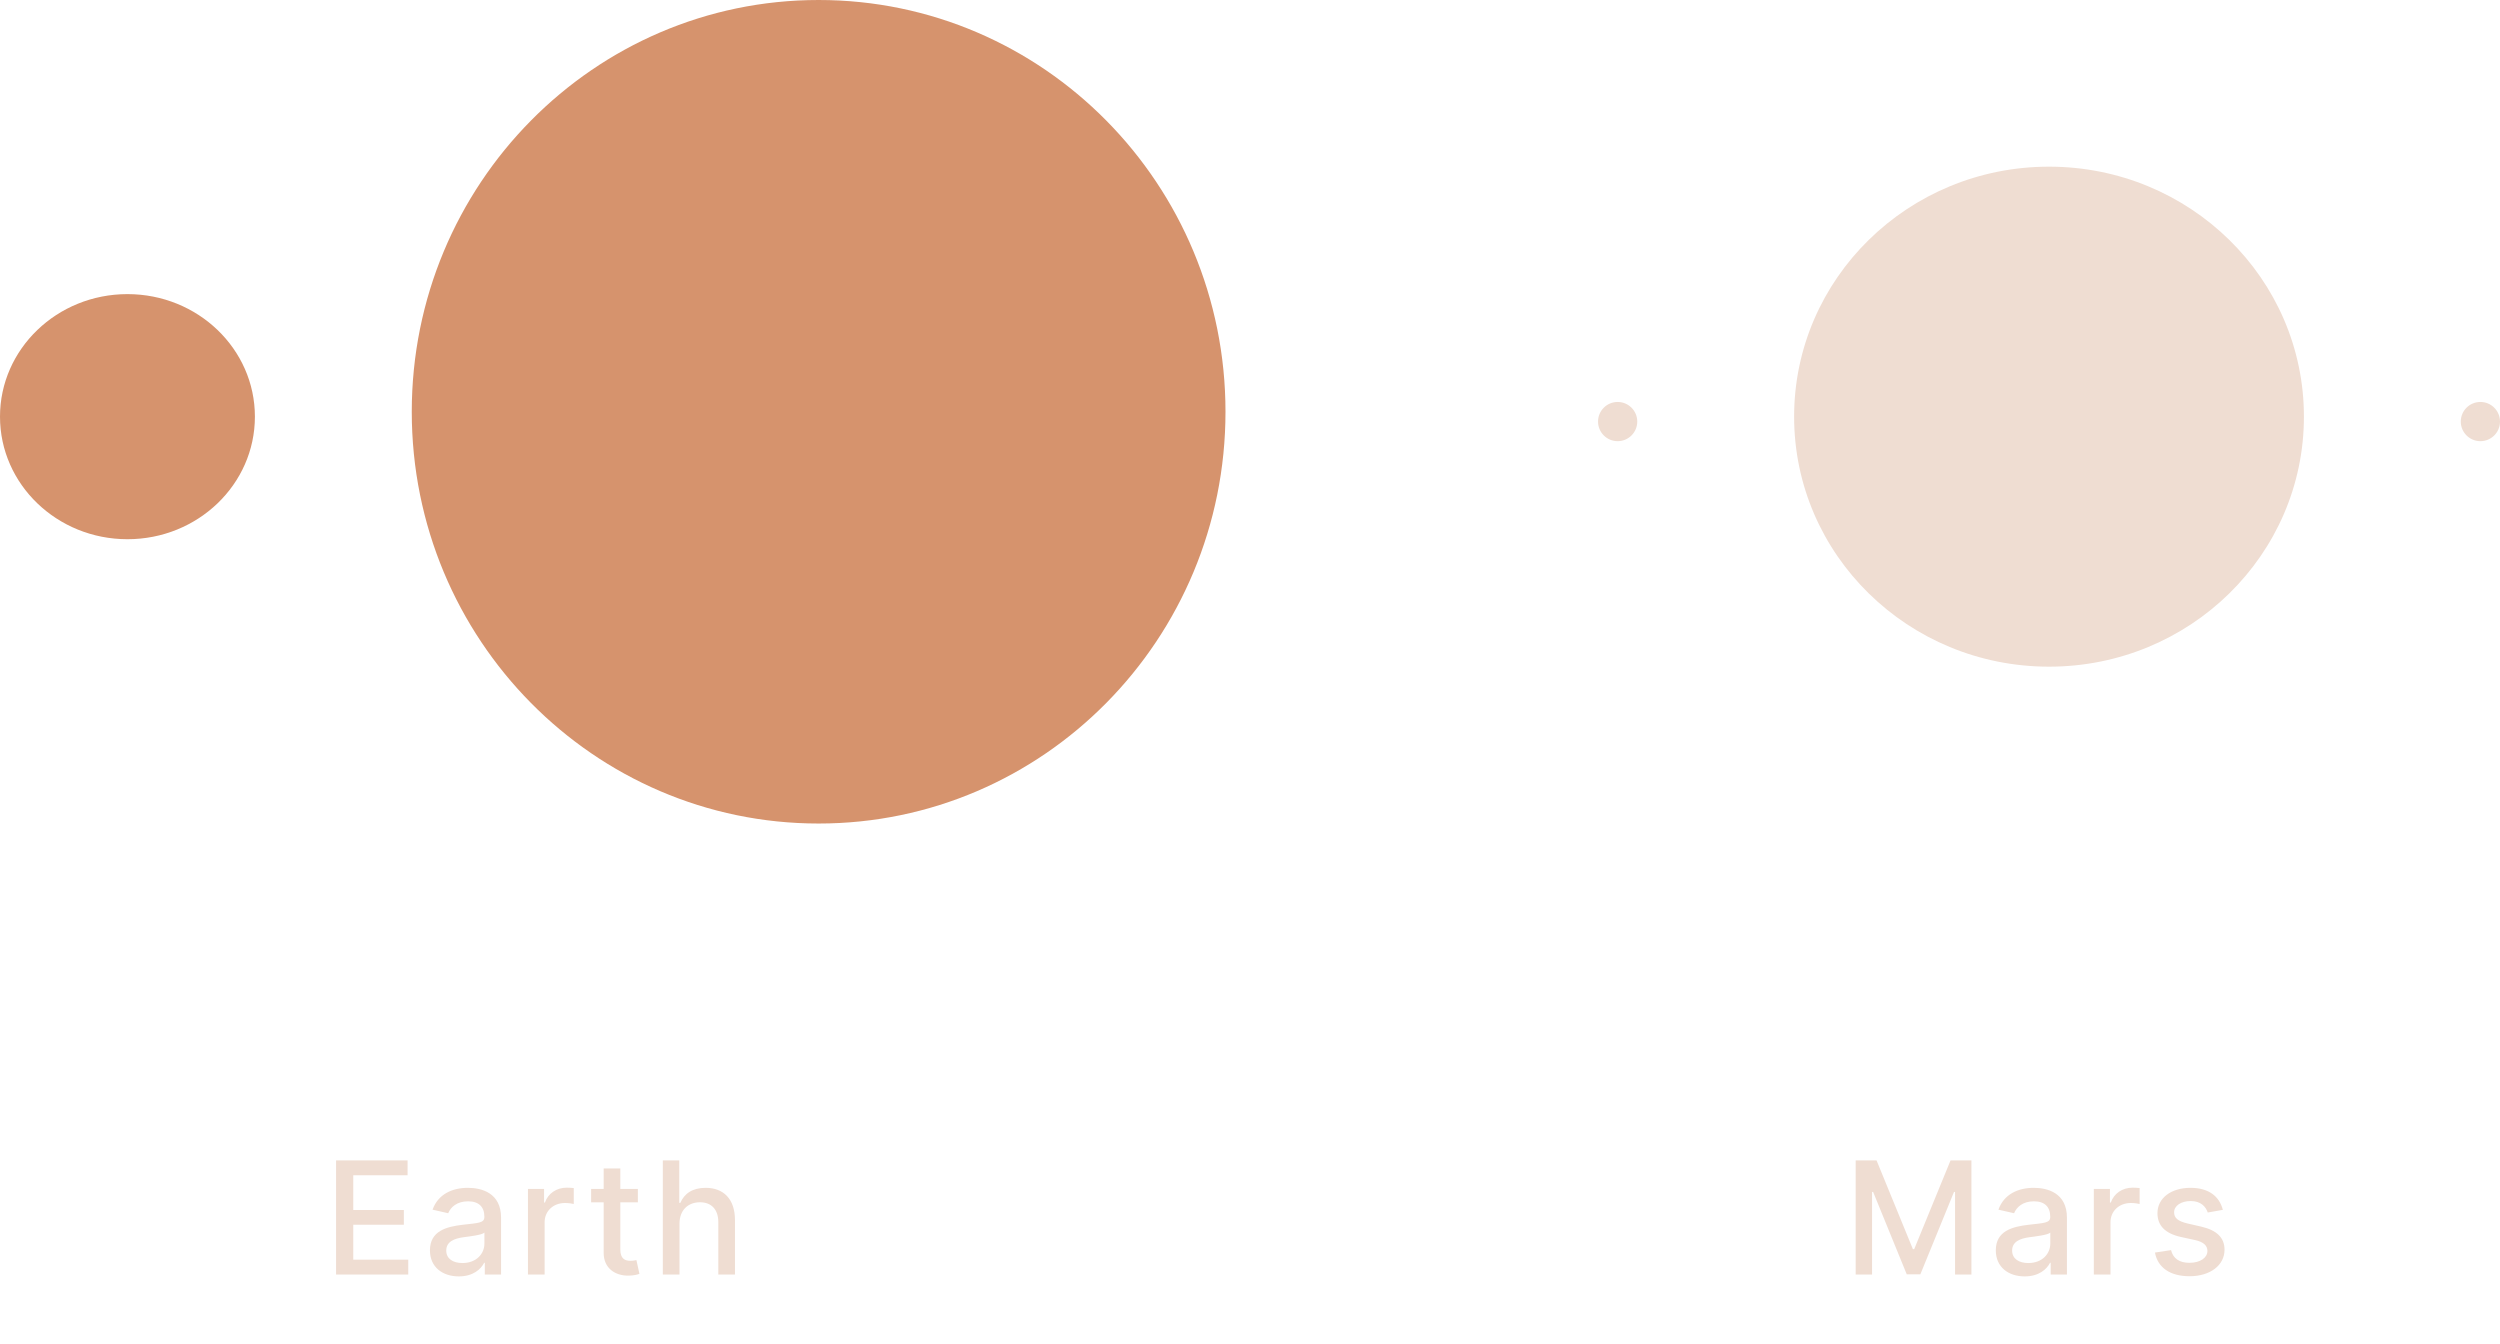
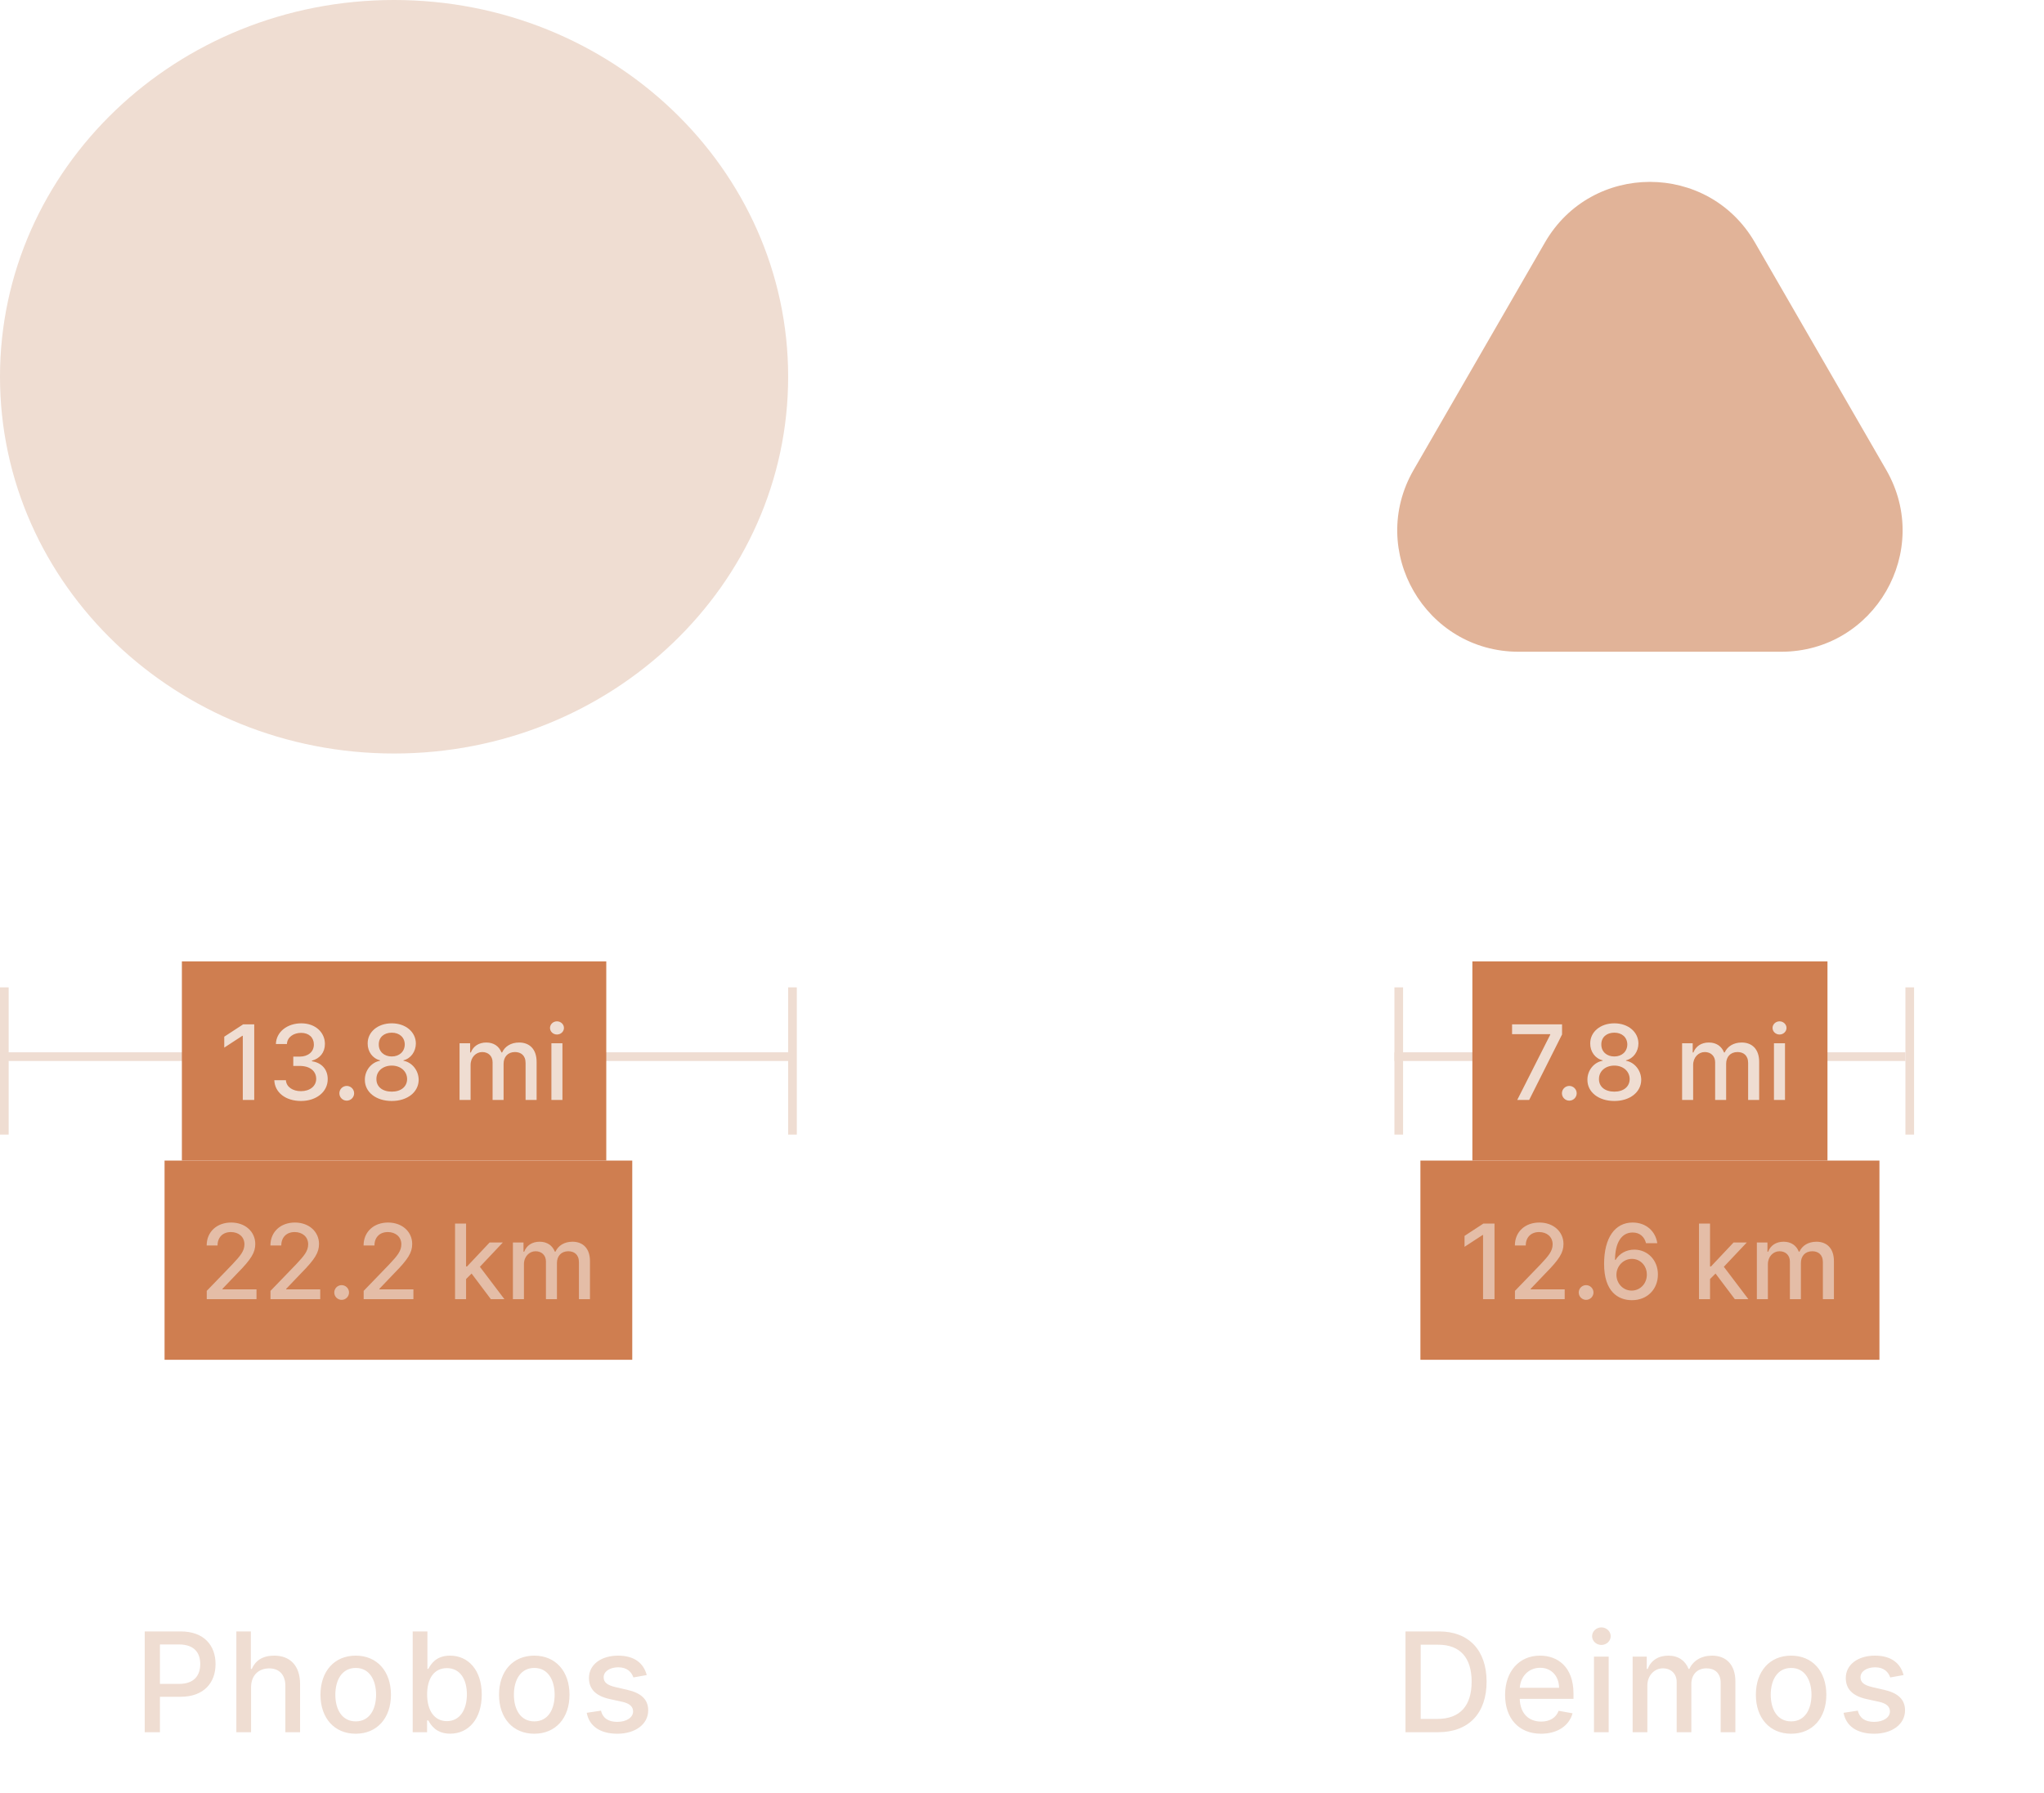
- <svg xmlns="http://www.w3.org/2000/svg" width="255" height="137" viewBox="0 0 255 137" fill="none">
-   <path d="M34.278 130H41.642V128.489H36.034V124.926H41.193V123.42H36.034V119.875H41.574V118.364H34.278V130ZM46.802 130.193C48.246 130.193 49.058 129.46 49.382 128.807H49.45V130H51.109V124.205C51.109 121.665 49.109 121.159 47.723 121.159C46.143 121.159 44.689 121.795 44.121 123.386L45.717 123.75C45.967 123.131 46.604 122.534 47.746 122.534C48.842 122.534 49.405 123.108 49.405 124.097V124.136C49.405 124.756 48.768 124.744 47.2 124.926C45.547 125.119 43.854 125.551 43.854 127.534C43.854 129.25 45.143 130.193 46.802 130.193ZM47.172 128.83C46.212 128.83 45.518 128.398 45.518 127.557C45.518 126.648 46.325 126.324 47.308 126.193C47.859 126.119 49.166 125.972 49.41 125.727V126.852C49.41 127.886 48.587 128.83 47.172 128.83ZM53.852 130H55.551V124.67C55.551 123.528 56.432 122.705 57.636 122.705C57.988 122.705 58.386 122.767 58.523 122.807V121.182C58.352 121.159 58.017 121.142 57.801 121.142C56.778 121.142 55.903 121.722 55.585 122.659H55.494V121.273H53.852V130ZM65.062 121.273H63.272V119.182H61.574V121.273H60.295V122.636H61.574V127.79C61.568 129.375 62.778 130.142 64.119 130.114C64.659 130.108 65.022 130.006 65.221 129.932L64.914 128.528C64.801 128.551 64.591 128.602 64.318 128.602C63.767 128.602 63.272 128.42 63.272 127.438V122.636H65.062V121.273ZM69.308 124.818C69.308 123.426 70.189 122.631 71.399 122.631C72.569 122.631 73.268 123.375 73.268 124.653V130H74.967V124.449C74.967 122.273 73.774 121.159 71.978 121.159C70.62 121.159 69.802 121.75 69.393 122.693H69.285V118.364H67.609V130H69.308V124.818Z" fill="#EFDDD2" />
-   <path d="M189.278 118.364V130H190.949V121.574H191.057L194.489 129.983H195.875L199.307 121.58H199.415V130H201.085V118.364H198.955L195.25 127.409H195.114L191.409 118.364H189.278ZM206.521 130.193C207.964 130.193 208.777 129.46 209.101 128.807H209.169V130H210.828V124.205C210.828 121.665 208.828 121.159 207.442 121.159C205.862 121.159 204.408 121.795 203.839 123.386L205.436 123.75C205.686 123.131 206.322 122.534 207.464 122.534C208.561 122.534 209.123 123.108 209.123 124.097V124.136C209.123 124.756 208.487 124.744 206.919 124.926C205.266 125.119 203.572 125.551 203.572 127.534C203.572 129.25 204.862 130.193 206.521 130.193ZM206.891 128.83C205.93 128.83 205.237 128.398 205.237 127.557C205.237 126.648 206.044 126.324 207.027 126.193C207.578 126.119 208.885 125.972 209.129 125.727V126.852C209.129 127.886 208.305 128.83 206.891 128.83ZM213.571 130H215.27V124.67C215.27 123.528 216.15 122.705 217.355 122.705C217.707 122.705 218.105 122.767 218.241 122.807V121.182C218.071 121.159 217.736 121.142 217.52 121.142C216.497 121.142 215.622 121.722 215.304 122.659H215.213V121.273H213.571V130ZM226.731 123.403C226.379 122.045 225.316 121.159 223.43 121.159C221.458 121.159 220.061 122.199 220.061 123.744C220.061 124.983 220.811 125.807 222.447 126.17L223.924 126.494C224.765 126.682 225.157 127.057 225.157 127.602C225.157 128.278 224.436 128.807 223.322 128.807C222.305 128.807 221.652 128.369 221.447 127.511L219.805 127.761C220.089 129.307 221.373 130.176 223.333 130.176C225.441 130.176 226.902 129.057 226.902 127.477C226.902 126.244 226.118 125.483 224.515 125.114L223.129 124.795C222.169 124.568 221.754 124.244 221.76 123.653C221.754 122.983 222.481 122.506 223.447 122.506C224.504 122.506 224.993 123.091 225.191 123.676L226.731 123.403Z" fill="#EFDDD2" />
-   <ellipse cx="83.5" cy="42" rx="41.5" ry="42" fill="#D6936D" />
-   <circle r="2" transform="matrix(-1 0 0 1 253 43)" fill="#EFDDD2" />
-   <circle r="2" transform="matrix(-1 0 0 1 165 43)" fill="#EFDDD2" />
-   <ellipse cx="209" cy="42.5" rx="26" ry="25.5" fill="#EFDDD2" />
-   <ellipse cx="13" cy="42.5" rx="13" ry="12.5" fill="#D6936D" />
+ <svg xmlns="http://www.w3.org/2000/svg" width="236" height="207" viewBox="0 0 236 207" fill="none">
+   <line x1="0.5" y1="114" x2="0.5" y2="131" stroke="#EFDDD2" />
+   <line y1="122" x2="91" y2="122" stroke="#EFDDD2" />
+   <line x1="91.5" y1="114" x2="91.5" y2="131" stroke="#EFDDD2" />
+   <rect width="49" height="23" transform="translate(21 111)" fill="#CF7E50" />
+   <path d="M29.354 118.273H28.071L25.893 119.696V120.957L27.982 119.594H28.033V127H29.354V118.273ZM34.753 127.119C36.534 127.119 37.842 126.054 37.838 124.605C37.842 123.501 37.173 122.709 36.014 122.53V122.462C36.926 122.227 37.519 121.511 37.514 120.531C37.519 119.249 36.466 118.153 34.787 118.153C33.185 118.153 31.898 119.121 31.855 120.54H33.129C33.159 119.739 33.913 119.253 34.77 119.253C35.66 119.253 36.244 119.794 36.24 120.599C36.244 121.443 35.567 121.997 34.599 121.997H33.862V123.071H34.599C35.81 123.071 36.508 123.685 36.508 124.562C36.508 125.411 35.771 125.986 34.744 125.986C33.798 125.986 33.061 125.5 33.01 124.724H31.672C31.727 126.148 32.989 127.119 34.753 127.119ZM40.036 127.081C40.5 127.081 40.888 126.702 40.888 126.229C40.888 125.764 40.5 125.381 40.036 125.381C39.567 125.381 39.184 125.764 39.184 126.229C39.184 126.702 39.567 127.081 40.036 127.081ZM45.234 127.119C47.049 127.119 48.332 126.088 48.34 124.673C48.332 123.574 47.56 122.649 46.584 122.474V122.423C47.432 122.219 48.008 121.422 48.016 120.48C48.008 119.146 46.832 118.153 45.234 118.153C43.619 118.153 42.443 119.146 42.451 120.48C42.443 121.418 43.018 122.219 43.883 122.423V122.474C42.89 122.649 42.119 123.574 42.127 124.673C42.119 126.088 43.401 127.119 45.234 127.119ZM45.234 126.041C44.143 126.041 43.452 125.462 43.461 124.588C43.452 123.68 44.202 123.033 45.234 123.033C46.248 123.033 46.998 123.68 47.006 124.588C46.998 125.462 46.312 126.041 45.234 126.041ZM45.234 121.98C44.352 121.98 43.725 121.422 43.734 120.591C43.725 119.773 44.33 119.232 45.234 119.232C46.12 119.232 46.725 119.773 46.734 120.591C46.725 121.422 46.103 121.98 45.234 121.98ZM53.06 127H54.334V122.964C54.334 122.082 54.952 121.469 55.676 121.469C56.383 121.469 56.874 121.938 56.874 122.649V127H58.144V122.828C58.144 122.04 58.625 121.469 59.456 121.469C60.129 121.469 60.683 121.844 60.683 122.73V127H61.957V122.611C61.957 121.115 61.122 120.369 59.938 120.369C58.996 120.369 58.288 120.821 57.973 121.52H57.905C57.619 120.804 57.019 120.369 56.145 120.369C55.28 120.369 54.636 120.8 54.364 121.52H54.283V120.455H53.06V127ZM63.665 127H64.939V120.455H63.665V127ZM64.309 119.445C64.748 119.445 65.114 119.104 65.114 118.686C65.114 118.268 64.748 117.923 64.309 117.923C63.865 117.923 63.503 118.268 63.503 118.686C63.503 119.104 63.865 119.445 64.309 119.445Z" fill="#EFDDD2" />
+   <rect width="54" height="23" transform="translate(19 134)" fill="#CF7E50" />
+   <path d="M23.871 150H29.615V148.871H25.686V148.807L27.421 146.991C29.018 145.376 29.474 144.605 29.474 143.629C29.474 142.227 28.332 141.153 26.688 141.153C25.055 141.153 23.862 142.21 23.862 143.804H25.119C25.115 142.866 25.72 142.253 26.662 142.253C27.548 142.253 28.222 142.798 28.222 143.668C28.222 144.439 27.761 144.993 26.824 145.986L23.871 149.045V150ZM31.23 150H36.974V148.871H33.045V148.807L34.78 146.991C36.378 145.376 36.834 144.605 36.834 143.629C36.834 142.227 35.692 141.153 34.047 141.153C32.415 141.153 31.222 142.21 31.222 143.804H32.479C32.474 142.866 33.08 142.253 34.021 142.253C34.908 142.253 35.581 142.798 35.581 143.668C35.581 144.439 35.121 144.993 34.183 145.986L31.23 149.045V150ZM39.446 150.081C39.91 150.081 40.298 149.702 40.298 149.229C40.298 148.764 39.91 148.381 39.446 148.381C38.977 148.381 38.594 148.764 38.594 149.229C38.594 149.702 38.977 150.081 39.446 150.081ZM41.988 150H47.732V148.871H43.803V148.807L45.538 146.991C47.136 145.376 47.592 144.605 47.592 143.629C47.592 142.227 46.45 141.153 44.805 141.153C43.173 141.153 41.979 142.21 41.979 143.804H43.236C43.232 142.866 43.837 142.253 44.779 142.253C45.666 142.253 46.339 142.798 46.339 143.668C46.339 144.439 45.879 144.993 44.941 145.986L41.988 149.045V150ZM52.54 150H53.814V147.678L54.449 147.043L56.674 150H58.238L55.408 146.263L58.059 143.455H56.533L53.925 146.224H53.814V141.273H52.54V150ZM59.22 150H60.494V145.964C60.494 145.082 61.112 144.469 61.836 144.469C62.544 144.469 63.034 144.938 63.034 145.649V150H64.304V145.828C64.304 145.04 64.785 144.469 65.616 144.469C66.289 144.469 66.843 144.844 66.843 145.73V150H68.118V145.611C68.118 144.115 67.282 143.369 66.098 143.369C65.156 143.369 64.448 143.821 64.133 144.52H64.065C63.779 143.804 63.179 143.369 62.305 143.369C61.44 143.369 60.797 143.8 60.524 144.52H60.443V143.455H59.22V150Z" fill="#E4BDA7" />
+   <line x1="161.5" y1="114" x2="161.5" y2="131" stroke="#EFDDD2" />
+   <line x1="161" y1="122" x2="220" y2="122" stroke="#EFDDD2" />
+   <line x1="220.5" y1="114" x2="220.5" y2="131" stroke="#EFDDD2" />
+   <rect width="41" height="23" transform="translate(170 111)" fill="#CF7E50" />
+   <path d="M175.18 127H176.557L180.354 119.44V118.273H174.584V119.402H178.99V119.466L175.18 127ZM181.192 127.081C181.657 127.081 182.044 126.702 182.044 126.229C182.044 125.764 181.657 125.381 181.192 125.381C180.723 125.381 180.34 125.764 180.34 126.229C180.34 126.702 180.723 127.081 181.192 127.081ZM186.39 127.119C188.205 127.119 189.488 126.088 189.496 124.673C189.488 123.574 188.717 122.649 187.741 122.474V122.423C188.589 122.219 189.164 121.422 189.173 120.48C189.164 119.146 187.988 118.153 186.39 118.153C184.775 118.153 183.599 119.146 183.607 120.48C183.599 121.418 184.174 122.219 185.039 122.423V122.474C184.046 122.649 183.275 123.574 183.283 124.673C183.275 126.088 184.558 127.119 186.39 127.119ZM186.39 126.041C185.299 126.041 184.609 125.462 184.617 124.588C184.609 123.68 185.359 123.033 186.39 123.033C187.404 123.033 188.154 123.68 188.163 124.588C188.154 125.462 187.468 126.041 186.39 126.041ZM186.39 121.98C185.508 121.98 184.881 121.422 184.89 120.591C184.881 119.773 185.487 119.232 186.39 119.232C187.276 119.232 187.881 119.773 187.89 120.591C187.881 121.422 187.259 121.98 186.39 121.98ZM194.216 127H195.49V122.964C195.49 122.082 196.108 121.469 196.832 121.469C197.54 121.469 198.03 121.938 198.03 122.649V127H199.3V122.828C199.3 122.04 199.781 121.469 200.612 121.469C201.286 121.469 201.839 121.844 201.839 122.73V127H203.114V122.611C203.114 121.115 202.278 120.369 201.094 120.369C200.152 120.369 199.445 120.821 199.129 121.52H199.061C198.776 120.804 198.175 120.369 197.301 120.369C196.436 120.369 195.793 120.8 195.52 121.52H195.439V120.455H194.216V127ZM204.821 127H206.096V120.455H204.821V127ZM205.465 119.445C205.904 119.445 206.27 119.104 206.27 118.686C206.27 118.268 205.904 117.923 205.465 117.923C205.022 117.923 204.659 118.268 204.659 118.686C204.659 119.104 205.022 119.445 205.465 119.445Z" fill="#EFDDD2" />
+   <rect width="53" height="23" transform="translate(164 134)" fill="#CF7E50" />
+   <path d="M172.555 141.273H171.272L169.095 142.696V143.957L171.183 142.594H171.234V150H172.555V141.273ZM174.916 150H180.66V148.871H176.731V148.807L178.465 146.991C180.063 145.376 180.519 144.605 180.519 143.629C180.519 142.227 179.377 141.153 177.732 141.153C176.1 141.153 174.907 142.21 174.907 143.804H176.164C176.16 142.866 176.765 142.253 177.707 142.253C178.593 142.253 179.267 142.798 179.267 143.668C179.267 144.439 178.806 144.993 177.869 145.986L174.916 149.045V150ZM183.132 150.081C183.596 150.081 183.984 149.702 183.984 149.229C183.984 148.764 183.596 148.381 183.132 148.381C182.663 148.381 182.279 148.764 182.279 149.229C182.279 149.702 182.663 150.081 183.132 150.081ZM188.392 150.119C190.216 150.136 191.426 148.824 191.422 147.149C191.426 145.479 190.212 144.281 188.699 144.281C187.779 144.281 186.982 144.724 186.534 145.462H186.47C186.475 143.48 187.225 142.304 188.503 142.304C189.343 142.304 189.871 142.815 190.05 143.54H191.35C191.149 142.159 190.063 141.153 188.503 141.153C186.475 141.153 185.209 142.896 185.209 145.93C185.205 149.143 186.841 150.107 188.392 150.119ZM188.388 149.011C187.374 149.011 186.632 148.159 186.632 147.179C186.637 146.203 187.412 145.351 188.418 145.351C189.415 145.351 190.148 146.156 190.144 147.166C190.148 148.197 189.385 149.011 188.388 149.011ZM196.167 150H197.441V147.678L198.076 147.043L200.301 150H201.865L199.035 146.263L201.686 143.455H200.16L197.552 146.224H197.441V141.273H196.167V150ZM202.847 150H204.121V145.964C204.121 145.082 204.739 144.469 205.463 144.469C206.171 144.469 206.661 144.938 206.661 145.649V150H207.931V145.828C207.931 145.04 208.412 144.469 209.243 144.469C209.916 144.469 210.47 144.844 210.47 145.73V150H211.744V145.611C211.744 144.115 210.909 143.369 209.725 143.369C208.783 143.369 208.075 143.821 207.76 144.52H207.692C207.406 143.804 206.806 143.369 205.932 143.369C205.067 143.369 204.423 143.8 204.151 144.52H204.07V143.455H202.847V150Z" fill="#E4BDA7" />
+   <ellipse cx="45.5" cy="43.5" rx="45.5" ry="43.5" fill="#EFDDD2" />
+   <path d="M16.711 200H18.467V195.909H20.853C23.552 195.909 24.887 194.278 24.887 192.131C24.887 189.989 23.564 188.364 20.859 188.364H16.711V200ZM18.467 194.42V189.869H20.671C22.41 189.869 23.12 190.812 23.12 192.131C23.12 193.449 22.41 194.42 20.694 194.42H18.467ZM28.988 194.818C28.988 193.426 29.869 192.631 31.079 192.631C32.249 192.631 32.948 193.375 32.948 194.653V200H34.647V194.449C34.647 192.273 33.454 191.159 31.659 191.159C30.301 191.159 29.482 191.75 29.073 192.693H28.965V188.364H27.289V200H28.988V194.818ZM41.07 200.176C43.531 200.176 45.139 198.375 45.139 195.676C45.139 192.96 43.531 191.159 41.07 191.159C38.61 191.159 37.002 192.96 37.002 195.676C37.002 198.375 38.61 200.176 41.07 200.176ZM41.076 198.75C39.468 198.75 38.718 197.347 38.718 195.67C38.718 194 39.468 192.58 41.076 192.58C42.673 192.58 43.423 194 43.423 195.67C43.423 197.347 42.673 198.75 41.076 198.75ZM47.651 200H49.31V198.642H49.452C49.759 199.199 50.384 200.17 51.975 200.17C54.089 200.17 55.623 198.477 55.623 195.653C55.623 192.824 54.066 191.159 51.958 191.159C50.339 191.159 49.754 192.148 49.452 192.688H49.35V188.364H47.651V200ZM49.316 195.636C49.316 193.812 50.111 192.602 51.594 192.602C53.134 192.602 53.907 193.903 53.907 195.636C53.907 197.386 53.111 198.722 51.594 198.722C50.134 198.722 49.316 197.472 49.316 195.636ZM61.687 200.176C64.147 200.176 65.755 198.375 65.755 195.676C65.755 192.96 64.147 191.159 61.687 191.159C59.226 191.159 57.618 192.96 57.618 195.676C57.618 198.375 59.226 200.176 61.687 200.176ZM61.692 198.75C60.084 198.75 59.334 197.347 59.334 195.67C59.334 194 60.084 192.58 61.692 192.58C63.289 192.58 64.039 194 64.039 195.67C64.039 197.347 63.289 198.75 61.692 198.75ZM74.671 193.403C74.319 192.045 73.256 191.159 71.37 191.159C69.398 191.159 68 192.199 68 193.744C68 194.983 68.75 195.807 70.387 196.17L71.864 196.494C72.705 196.682 73.097 197.057 73.097 197.602C73.097 198.278 72.375 198.807 71.262 198.807C70.245 198.807 69.591 198.369 69.387 197.511L67.745 197.761C68.029 199.307 69.313 200.176 71.273 200.176C73.381 200.176 74.841 199.057 74.841 197.477C74.841 196.244 74.057 195.483 72.455 195.114L71.069 194.795C70.108 194.568 69.694 194.244 69.699 193.653C69.694 192.983 70.421 192.506 71.387 192.506C72.444 192.506 72.932 193.091 73.131 193.676L74.671 193.403Z" fill="#EFDDD2" />
+   <path d="M166.045 200C169.591 200 171.642 197.801 171.642 194.165C171.642 190.545 169.591 188.364 166.165 188.364H162.278V200H166.045ZM164.034 198.466V189.898H166.057C168.602 189.898 169.915 191.42 169.915 194.165C169.915 196.92 168.602 198.466 165.949 198.466H164.034ZM177.93 200.176C179.834 200.176 181.18 199.239 181.567 197.818L179.959 197.528C179.652 198.352 178.913 198.773 177.947 198.773C176.493 198.773 175.516 197.83 175.47 196.148H181.675V195.545C181.675 192.392 179.788 191.159 177.811 191.159C175.379 191.159 173.777 193.011 173.777 195.693C173.777 198.403 175.356 200.176 177.93 200.176ZM175.476 194.875C175.544 193.636 176.442 192.562 177.822 192.562C179.141 192.562 180.004 193.54 180.01 194.875H175.476ZM184.04 200H185.738V191.273H184.04V200ZM184.897 189.926C185.483 189.926 185.971 189.472 185.971 188.915C185.971 188.358 185.483 187.898 184.897 187.898C184.307 187.898 183.824 188.358 183.824 188.915C183.824 189.472 184.307 189.926 184.897 189.926ZM188.504 200H190.203V194.619C190.203 193.443 191.027 192.625 191.993 192.625C192.936 192.625 193.589 193.25 193.589 194.199V200H195.282V194.438C195.282 193.386 195.924 192.625 197.032 192.625C197.93 192.625 198.669 193.125 198.669 194.307V200H200.368V194.148C200.368 192.153 199.254 191.159 197.674 191.159C196.419 191.159 195.476 191.761 195.055 192.693H194.964C194.583 191.739 193.782 191.159 192.618 191.159C191.464 191.159 190.606 191.733 190.243 192.693H190.135V191.273H188.504V200ZM206.801 200.176C209.261 200.176 210.869 198.375 210.869 195.676C210.869 192.96 209.261 191.159 206.801 191.159C204.34 191.159 202.732 192.96 202.732 195.676C202.732 198.375 204.34 200.176 206.801 200.176ZM206.806 198.75C205.198 198.75 204.448 197.347 204.448 195.67C204.448 194 205.198 192.58 206.806 192.58C208.403 192.58 209.153 194 209.153 195.67C209.153 197.347 208.403 198.75 206.806 198.75ZM219.785 193.403C219.433 192.045 218.37 191.159 216.484 191.159C214.512 191.159 213.114 192.199 213.114 193.744C213.114 194.983 213.864 195.807 215.501 196.17L216.978 196.494C217.819 196.682 218.211 197.057 218.211 197.602C218.211 198.278 217.489 198.807 216.376 198.807C215.359 198.807 214.705 198.369 214.501 197.511L212.859 197.761C213.143 199.307 214.427 200.176 216.387 200.176C218.495 200.176 219.955 199.057 219.955 197.477C219.955 196.244 219.171 195.483 217.569 195.114L216.183 194.795C215.222 194.568 214.808 194.244 214.813 193.653C214.808 192.983 215.535 192.506 216.501 192.506C217.558 192.506 218.046 193.091 218.245 193.676L219.785 193.403Z" fill="#EFDDD2" />
+   <path d="M178.376 28C183.764 18.667 197.236 18.667 202.624 28L217.78 54.25C223.168 63.583 216.433 75.25 205.655 75.25H175.345C164.567 75.25 157.832 63.583 163.22 54.25L178.376 28Z" fill="#E1B398" />
</svg>
